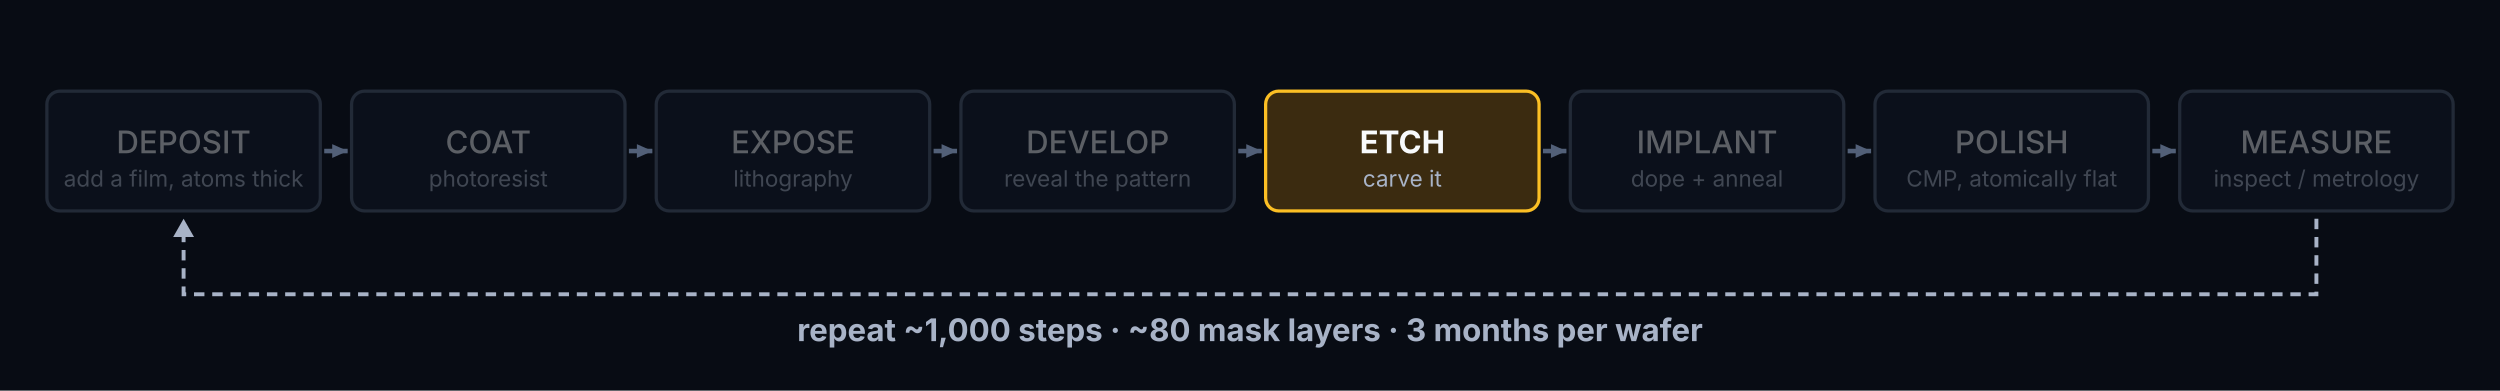
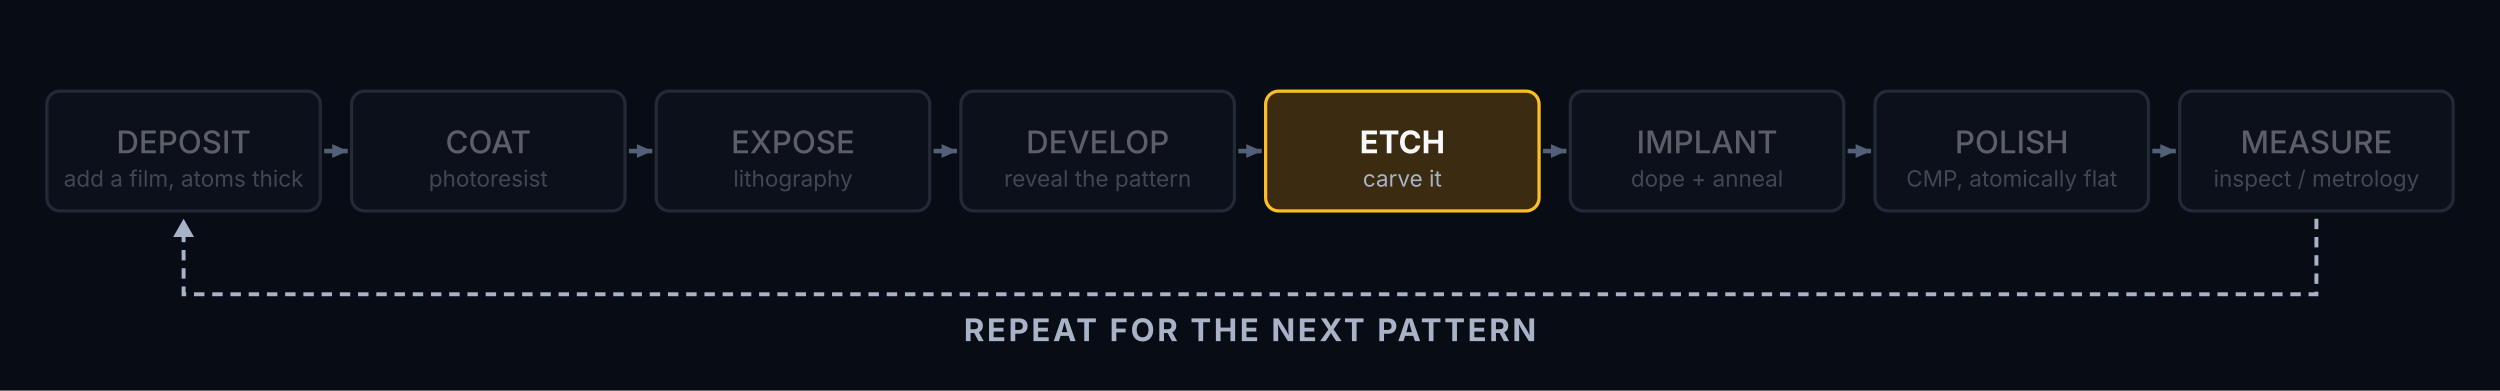
<svg xmlns="http://www.w3.org/2000/svg" viewBox="0 0 1920 300" font-family="Inter, -apple-system, sans-serif">
  <rect width="1920" height="300" fill="#080c14" />
  <g opacity="0.35">
    <rect x="36" y="70" width="210" height="92" rx="10" fill="#111827" stroke="#526078" stroke-width="2.5" />
    <text x="141" y="109" text-anchor="middle" dominant-baseline="central" font-size="24" font-weight="500" fill="#f8fafc">DEPOSIT</text>
    <text x="141" y="137" text-anchor="middle" dominant-baseline="central" font-size="17.28" fill="#a8b3c7">add a film, atoms thick</text>
  </g>
  <line x1="249" y1="116" x2="267" y2="116" stroke="#526078" stroke-width="3.5" />
  <polygon points="267,116 255.13,121.301 255.13,110.699" fill="#526078" />
  <g opacity="0.35">
    <rect x="270" y="70" width="210" height="92" rx="10" fill="#111827" stroke="#526078" stroke-width="2.5" />
    <text x="375" y="109" text-anchor="middle" dominant-baseline="central" font-size="24" font-weight="500" fill="#f8fafc">COAT</text>
    <text x="375" y="137" text-anchor="middle" dominant-baseline="central" font-size="17.28" fill="#a8b3c7">photoresist</text>
  </g>
  <line x1="483" y1="116" x2="501" y2="116" stroke="#526078" stroke-width="3.5" />
  <polygon points="501,116 489.13,121.301 489.13,110.699" fill="#526078" />
  <g opacity="0.35">
    <rect x="504" y="70" width="210" height="92" rx="10" fill="#111827" stroke="#526078" stroke-width="2.5" />
    <text x="609" y="109" text-anchor="middle" dominant-baseline="central" font-size="24" font-weight="500" fill="#f8fafc">EXPOSE</text>
    <text x="609" y="137" text-anchor="middle" dominant-baseline="central" font-size="17.28" fill="#a8b3c7">lithography</text>
  </g>
  <line x1="717" y1="116" x2="735" y2="116" stroke="#526078" stroke-width="3.5" />
  <polygon points="735,116 723.13,121.301 723.13,110.699" fill="#526078" />
  <g opacity="0.35">
    <rect x="738" y="70" width="210" height="92" rx="10" fill="#111827" stroke="#526078" stroke-width="2.5" />
    <text x="843" y="109" text-anchor="middle" dominant-baseline="central" font-size="24" font-weight="500" fill="#f8fafc">DEVELOP</text>
    <text x="843" y="137" text-anchor="middle" dominant-baseline="central" font-size="17.28" fill="#a8b3c7">reveal the pattern</text>
  </g>
  <line x1="951" y1="116" x2="969" y2="116" stroke="#526078" stroke-width="3.5" />
  <polygon points="969,116 957.13,121.301 957.13,110.699" fill="#526078" />
  <g opacity="1">
    <rect x="972" y="70" width="210" height="92" rx="10" fill="#3b2b10" stroke="#fbbf24" stroke-width="2.5" />
    <text x="1077" y="109" text-anchor="middle" dominant-baseline="central" font-size="24" font-weight="700" fill="#f8fafc">ETCH</text>
    <text x="1077" y="137" text-anchor="middle" dominant-baseline="central" font-size="17.28" fill="#a8b3c7">carve it</text>
  </g>
  <line x1="1185" y1="116" x2="1203" y2="116" stroke="#526078" stroke-width="3.5" />
  <polygon points="1203,116 1191.13,121.301 1191.13,110.699" fill="#526078" />
  <g opacity="0.35">
    <rect x="1206" y="70" width="210" height="92" rx="10" fill="#111827" stroke="#526078" stroke-width="2.5" />
    <text x="1311" y="109" text-anchor="middle" dominant-baseline="central" font-size="24" font-weight="500" fill="#f8fafc">IMPLANT</text>
    <text x="1311" y="137" text-anchor="middle" dominant-baseline="central" font-size="17.28" fill="#a8b3c7">dope + anneal</text>
  </g>
  <line x1="1419" y1="116" x2="1437" y2="116" stroke="#526078" stroke-width="3.5" />
  <polygon points="1437,116 1425.13,121.301 1425.13,110.699" fill="#526078" />
  <g opacity="0.35">
    <rect x="1440" y="70" width="210" height="92" rx="10" fill="#111827" stroke="#526078" stroke-width="2.5" />
    <text x="1545" y="109" text-anchor="middle" dominant-baseline="central" font-size="24" font-weight="500" fill="#f8fafc">POLISH</text>
    <text x="1545" y="137" text-anchor="middle" dominant-baseline="central" font-size="17.28" fill="#a8b3c7">CMP, atomically flat</text>
  </g>
  <line x1="1653" y1="116" x2="1671" y2="116" stroke="#526078" stroke-width="3.5" />
  <polygon points="1671,116 1659.13,121.301 1659.13,110.699" fill="#526078" />
  <g opacity="0.35">
    <rect x="1674" y="70" width="210" height="92" rx="10" fill="#111827" stroke="#526078" stroke-width="2.5" />
    <text x="1779" y="109" text-anchor="middle" dominant-baseline="central" font-size="24" font-weight="500" fill="#f8fafc">MEASURE</text>
    <text x="1779" y="137" text-anchor="middle" dominant-baseline="central" font-size="17.28" fill="#a8b3c7">inspect / metrology</text>
  </g>
  <path d="M 1779 168 L 1779 226 L 141 226 L 141 174" fill="none" stroke="#a8b3c7" stroke-width="3" stroke-dasharray="8 6" />
  <polygon points="141,168 133,182 149,182" fill="#a8b3c7" />
-   <text x="960" y="262" text-anchor="middle" font-size="24" font-weight="700" fill="#a8b3c7">repeat ~1,000 steps · ~80 mask layers · 3 months per wafer</text>
+   <text x="960" y="262" text-anchor="middle" font-size="24" font-weight="700" letter-spacing="2" fill="#a8b3c7">REPEAT FOR THE NEXT PATTERN</text>
</svg>
